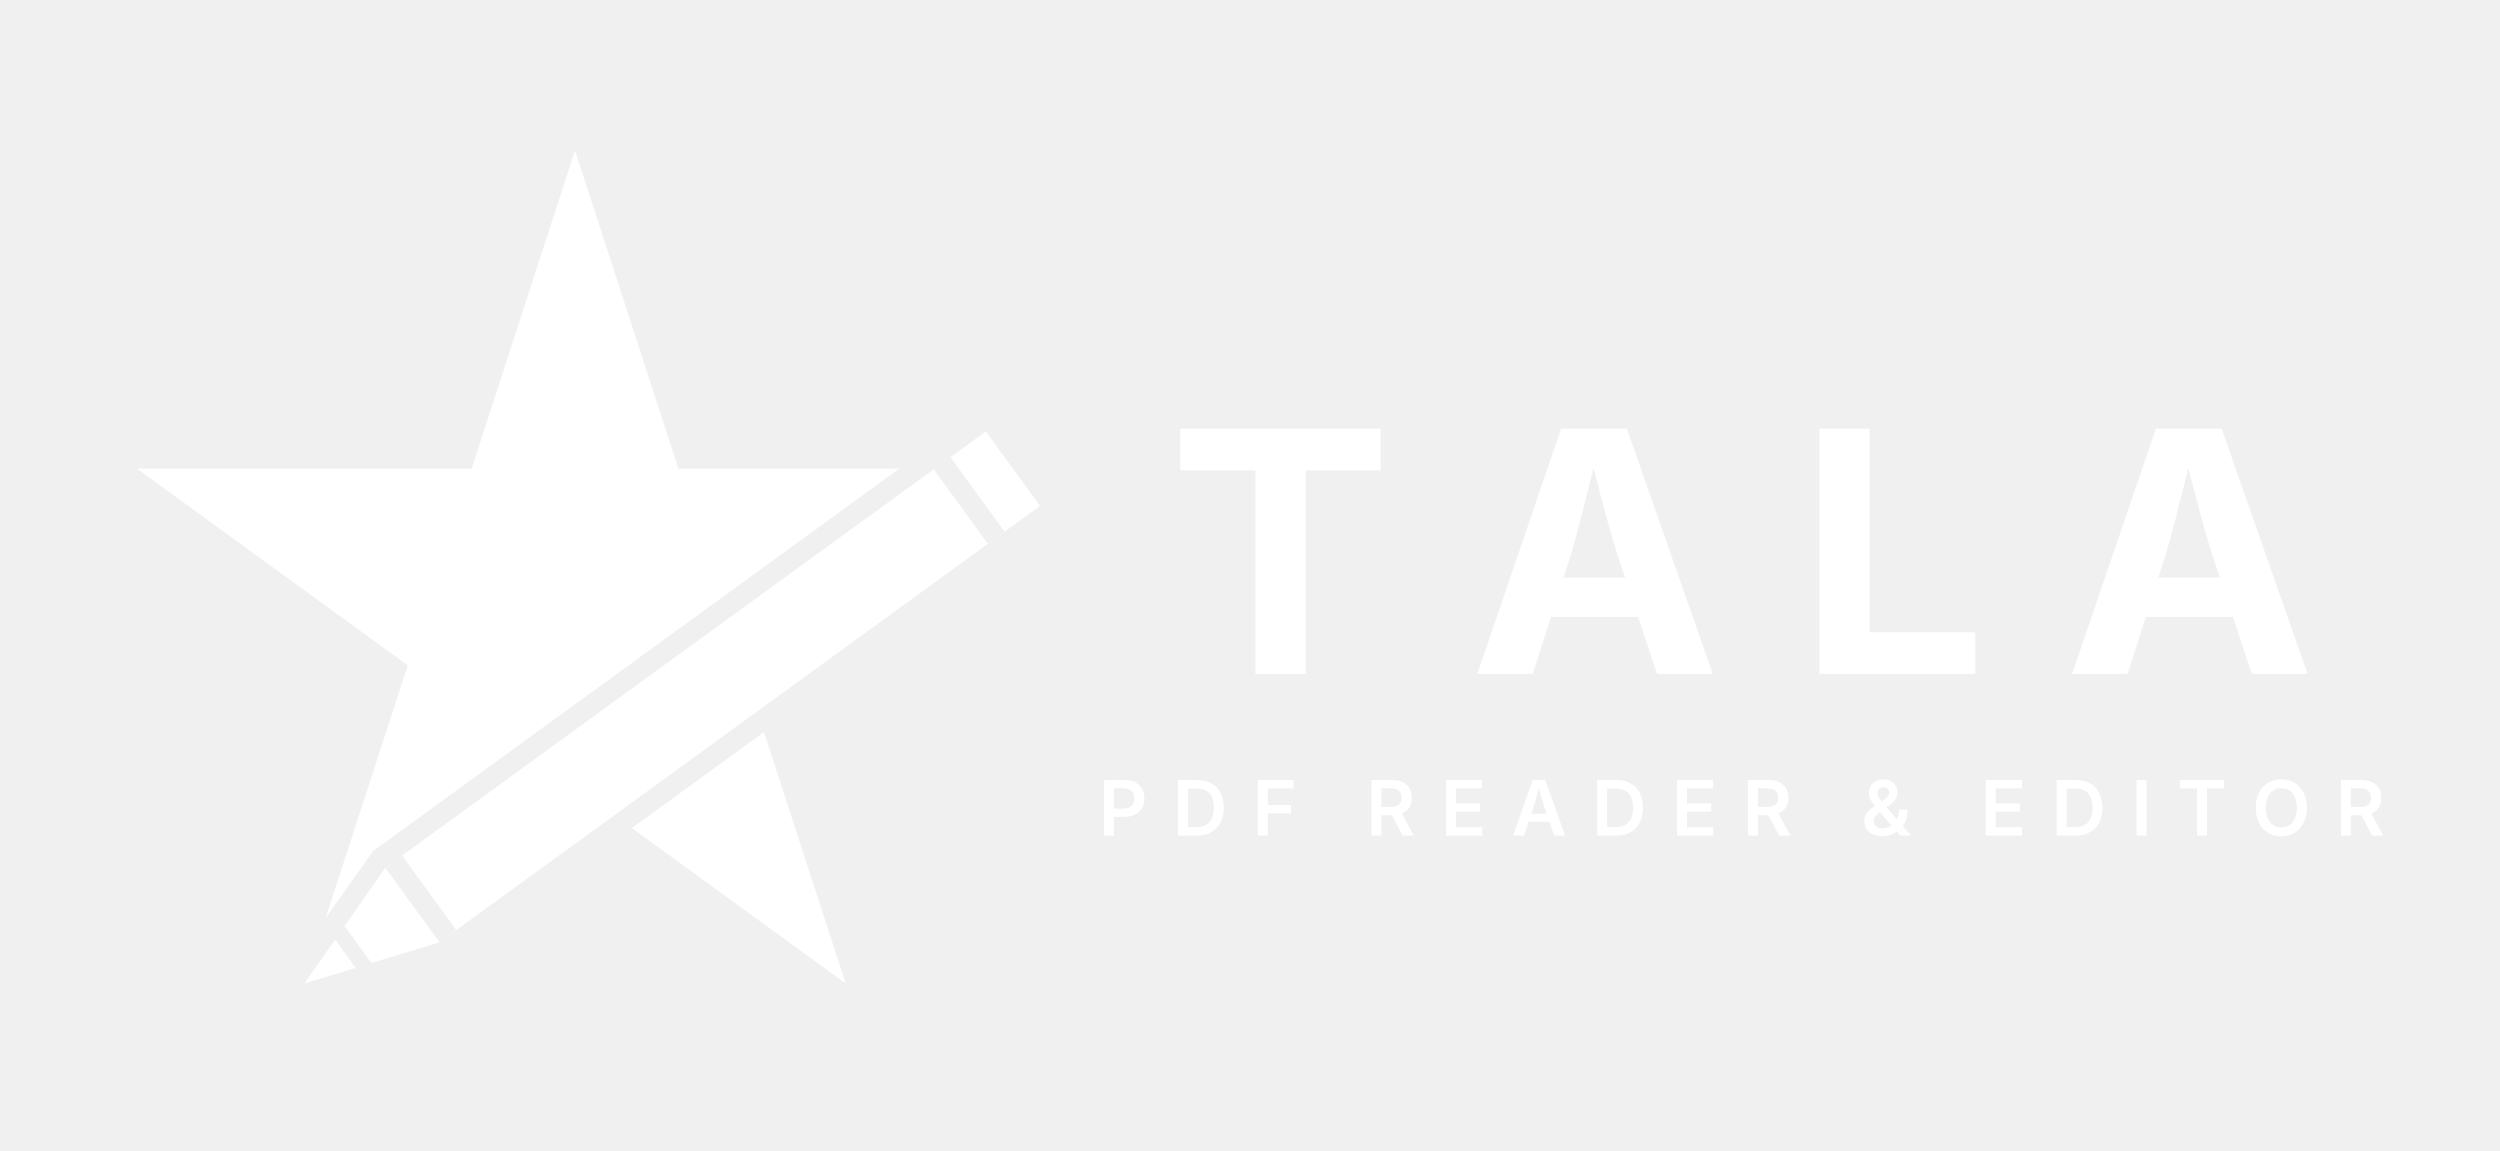
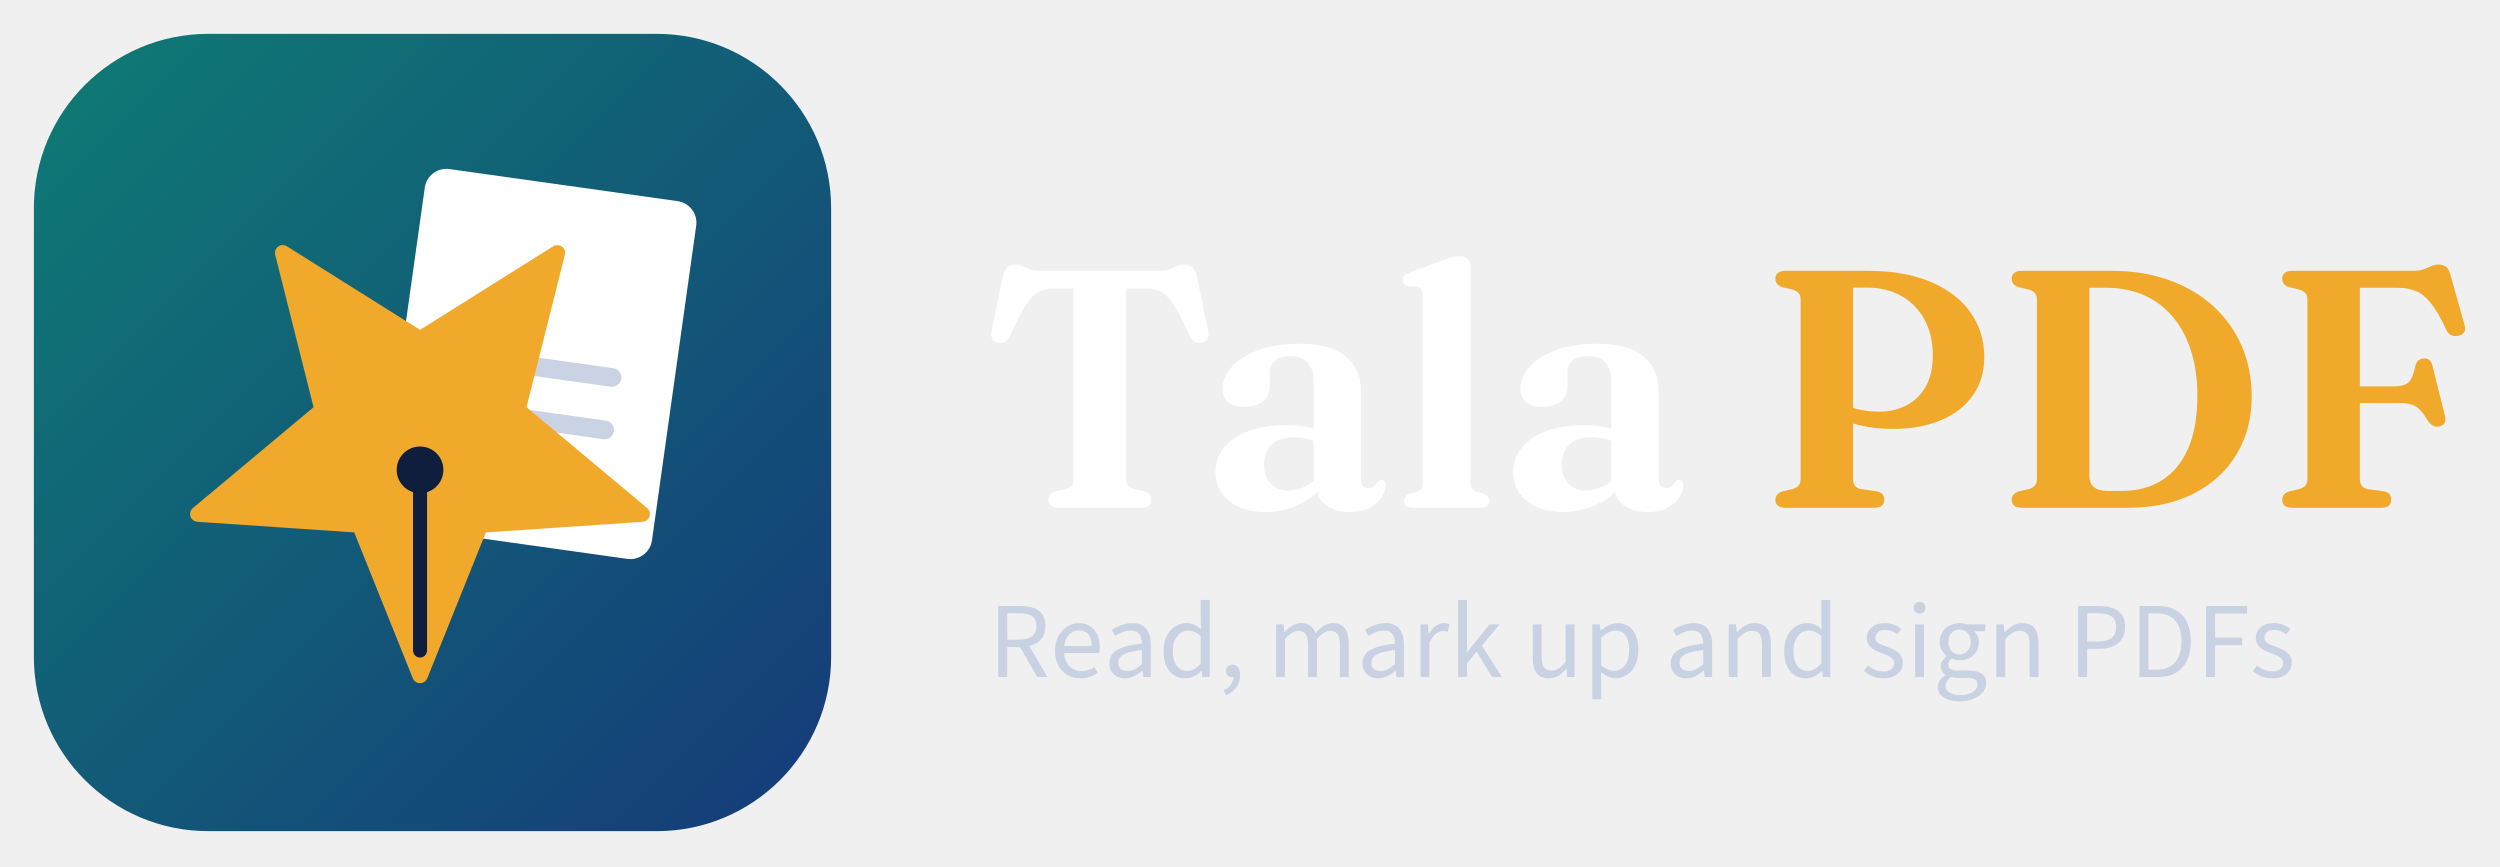
- <svg xmlns="http://www.w3.org/2000/svg" viewBox="0 0 1113 512">
-   <defs>
-     <mask id="h19-s" maskUnits="userSpaceOnUse" x="0" y="0" width="512" height="512">
-       <rect width="512" height="512" fill="#fff" />
-       <path transform="translate(135.5 437.85) rotate(-36)" d="M-28.3 0L59.45 -29.73H399.16V29.73H59.45Z" fill="#000" />
-     </mask>
-     <mask id="h19-p" maskUnits="userSpaceOnUse" x="-200" y="-200" width="789.93" height="400">
-       <rect x="-200" y="-200" width="789.93" height="400" fill="#fff" />
-       <path d="M22.59 -20.5h6.92v41h-6.92ZM59.45 -20.5h9.22v41h-9.22ZM361.23 -20.5h9.22v41h-9.22Z" fill="#000" />
-     </mask>
-   </defs>
-   <path d="M256 67L302.03 208.65L450.97 208.65L330.47 296.2L376.5 437.85L256 350.3L135.5 437.85L181.53 296.2L61.03 208.65L209.97 208.65Z" fill="#ffffff" mask="url(#h19-s)" />
-   <g transform="translate(135.5 437.85) rotate(-36)">
-     <path d="M0 0L59.45 -20.5H389.93V20.5H59.45Z" fill="#ffffff" mask="url(#h19-p)" />
+ <svg xmlns="http://www.w3.org/2000/svg" viewBox="0 0 1477 512">
+   <g transform="translate(20 20) scale(.92)">
+     <defs>
+       <linearGradient id="l16" x1="0" y1="0" x2="1" y2="1">
+         <stop offset="0" stop-color="#0e7c74" />
+         <stop offset="1" stop-color="#163a7a" />
+       </linearGradient>
+     </defs>
+     <rect width="512" height="512" rx="112" fill="url(#l16)" />
+     <rect x="236" y="96" width="176" height="232" rx="14" fill="#ffffff" transform="rotate(8 324 212)" />
+     <path d="M262 214H372M262 248H372M262 282H340" stroke="#c9d3e3" stroke-width="12" stroke-linecap="round" transform="rotate(8 324 212)" />
+     <path d="M390.66 308.35L286.79 315.4L248 412L209.21 315.4L105.34 308.35L185.23 241.6L159.83 140.65L248 196L336.17 140.65L310.77 241.6Z" fill="#f0a92b" stroke="#f0a92b" stroke-width="10" stroke-linejoin="round" />
+     <path d="M248 280L248 396" stroke="#0f1e3d" stroke-width="9" stroke-linecap="round" />
+     <circle cx="248" cy="280" r="15" fill="#0f1e3d" />
  </g>
-   <g fill="#ffffff">
-     <path transform="translate(520 300)" d="M5.49-90.60L38.89-90.60L38.89 0L61.30 0L61.30-90.60L94.63-90.60L94.63-109.13L5.49-109.13ZM137.71 0L162.39 0L170.52-25.34L209.27-25.34L217.69 0L242.52 0L204.29-109.13L174.99-109.13ZM176.09-42.85L179.24-52.66C182.54-63.65 185.76-76.61 189.42-91.63C193.23-76.76 196.67-63.87 200.19-52.66L203.48-42.85ZM290.00 0L359.43 0L359.43-18.53L312.34-18.53L312.34-109.13L290.00-109.13ZM402.51 0L427.20 0L435.33-25.34L474.07-25.34L482.49 0L507.32 0L469.09-109.13L439.79-109.13ZM440.89-42.85L444.04-52.66C447.34-63.65 450.56-76.61 454.22-91.63C458.03-76.76 461.47-63.87 464.99-52.66L468.28-42.85Z" />
-     <path transform="translate(489.0405 372)" d="M2.49 0L6.92 0L6.92-8.37L11.67-8.37C17.38-8.37 20.45-11.80 20.45-16.55C20.45-21.27 17.43-24.74 11.74-24.74L2.49-24.74ZM6.92-12.02L6.92-21.02L11.06-21.02C14.44-21.02 15.92-19.19 15.92-16.55C15.92-13.91 14.44-12.02 11.09-12.02ZM43.79 0C51.33 0 55.76-4.67 55.76-12.40C55.76-20.09 51.33-24.74 43.95-24.74L35.42-24.74L35.42 0ZM39.85-3.83L39.85-20.90L43.69-20.90C48.75-20.90 51.39-18.06 51.39-12.40C51.39-6.69 48.75-3.83 43.57-3.83ZM70.97 0L75.41 0L75.41-9.89L85.70-9.89L85.70-13.58L75.41-13.58L75.41-21.00L86.81-21.00L86.81-24.74L70.97-24.74ZM121.53 0L125.96 0L125.96-9.08L130.58-9.08L135.44 0L140.41 0L135.04-9.83C137.96-10.99 139.49-13.46 139.49-16.82C139.49-21.53 136.47-24.74 130.78-24.74L121.53-24.74ZM125.96-12.75L125.96-21.02L130.10-21.02C133.47-21.02 134.96-19.46 134.96-16.82C134.96-14.19 133.47-12.75 130.13-12.75ZM154.71 0L170.85 0L170.85-3.74L159.14-3.74L159.14-10.64L169.92-10.64L169.92-14.33L159.14-14.33L159.14-21.00L170.78-21.00L170.78-24.74L154.71-24.74ZM184.63 0L189.48 0L191.51-6.13L200.75-6.13L202.86 0L207.73 0L198.90-24.74L193.27-24.74ZM192.69-9.70L193.73-12.85C194.41-15.06 195.16-17.83 196.04-21.28C196.95-17.86 197.73-15.12 198.46-12.85L199.54-9.70ZM230.40 0C237.94 0 242.37-4.67 242.37-12.40C242.37-20.09 237.94-24.74 230.56-24.74L222.03-24.74L222.03 0ZM226.46-3.83L226.46-20.90L230.30-20.90C235.36-20.90 238.00-18.06 238.00-12.40C238.00-6.69 235.36-3.83 230.18-3.83ZM257.58 0L273.72 0L273.72-3.74L262.02-3.74L262.02-10.64L272.79-10.64L272.79-14.33L262.02-14.33L262.02-21.00L273.66-21.00L273.66-24.74L257.58-24.74ZM289.17 0L293.60 0L293.60-9.08L298.22-9.08L303.08 0L308.05 0L302.68-9.83C305.61-10.99 307.13-13.46 307.13-16.82C307.13-21.53 304.11-24.74 298.42-24.74L289.17-24.74ZM293.60-12.75L293.60-21.02L297.74-21.02C301.11-21.02 302.60-19.46 302.60-16.82C302.60-14.19 301.11-12.75 297.77-12.75ZM349.04 0.35C351.21 0.35 353.65-0.33 355.40-1.81L356.97 0L361.69 0L358.07-4.23C359.27-5.83 360.21-8.22 360.21-11.62L356.48-11.62C356.48-9.99 356.09-8.53 355.45-7.30L350.88-12.63L352.48-13.80C354.47-15.24 355.76-17.07 355.76-19.34C355.76-22.46 353.37-25.02 349.50-25.02C345.59-25.02 343.01-22.43 343.01-18.98C343.01-16.72 344.11-14.94 345.55-13.15C342.80-11.21 340.90-9.51 340.90-6.51C340.90-2.67 343.99 0.35 349.04 0.35ZM353.04-4.52C351.84-3.67 350.45-3.19 349.07-3.19C346.75-3.19 345.17-4.53 345.17-6.61C345.17-7.99 345.87-8.98 347.46-10.14L347.88-10.44ZM348.66-15.27C347.58-16.62 346.88-17.71 346.88-18.94C346.88-20.45 347.94-21.48 349.55-21.48C351.13-21.48 352.06-20.50 352.06-19.21C352.06-17.88 351.08-16.93 350.10-16.25ZM395.01 0L411.15 0L411.15-3.74L399.44-3.74L399.44-10.64L410.22-10.64L410.22-14.33L399.44-14.33L399.44-21.00L411.08-21.00L411.08-24.74L395.01-24.74ZM434.96 0C442.50 0 446.93-4.67 446.93-12.40C446.93-20.09 442.50-24.74 435.13-24.74L426.60-24.74L426.60 0ZM431.03-3.83L431.03-20.90L434.87-20.90C439.93-20.90 442.57-18.06 442.57-12.40C442.57-6.69 439.93-3.83 434.75-3.83ZM466.58-24.74L462.15-24.74L462.15 0L466.58 0ZM481.45-21.00L489.09-21.00L489.09 0L493.52 0L493.52-21.00L501.14-21.00L501.14-24.74L481.45-24.74ZM526.60 0.33C533.08 0.33 537.94-4.37 537.94-12.35C537.94-20.35 533.08-25.07 526.60-25.07C520.11-25.07 515.23-20.35 515.23-12.35C515.23-4.38 520.11 0.33 526.60 0.33ZM526.60-3.64C522.55-3.64 519.68-6.72 519.68-12.35C519.68-18.01 522.55-21.10 526.60-21.10C530.62-21.10 533.47-18.03 533.47-12.35C533.47-6.71 530.62-3.64 526.60-3.64ZM553.14 0L557.57 0L557.57-9.08L562.19-9.08L567.05 0L572.02 0L566.65-9.83C569.58-10.99 571.10-13.46 571.10-16.82C571.10-21.53 568.08-24.74 562.39-24.74L553.14-24.74ZM557.57-12.75L557.57-21.02L561.71-21.02C565.08-21.02 566.57-19.46 566.57-16.82C566.57-14.19 565.08-12.75 561.74-12.75Z" />
+   <g transform="translate(580 300)">
+     <path d="M34.60-140L34.60-140L105-140Q108.70-140 111.10-140.95Q113.50-141.90 115.35-142.80Q117.20-143.70 119.40-143.70L119.40-143.70Q122.70-143.70 124.40-142.10Q126.10-140.50 127.10-136.70L127.10-136.70L133.80-104.40Q134.40-101.60 133.40-99.80Q132.40-98 130-97.50L130-97.50Q127.70-97.10 125.95-97.95Q124.20-98.80 123-101.30L123-101.30Q117.80-113 114.05-119.05Q110.30-125.10 106.55-127.30Q102.80-129.50 97.50-129.50L97.50-129.50L85.30-129.50L85.30-16.70Q85.30-14.50 86.60-13.10Q87.90-11.70 90.30-11L90.30-11L96-9.70Q100.20-8.40 100.20-4.60L100.20-4.60Q100.20 0 94.10 0L94.10 0L45.40 0Q42.40 0 40.90-1.25Q39.40-2.50 39.40-4.60L39.40-4.60Q39.40-8.40 43.60-9.70L43.60-9.70L49.30-11Q51.80-11.70 53.05-13.10Q54.30-14.50 54.30-16.70L54.30-16.70L54.30-129.50L42.10-129.50Q36.90-129.50 33.10-127.30Q29.30-125.10 25.55-119.05Q21.80-113 16.60-101.30L16.60-101.30Q15.40-98.80 13.65-97.95Q11.90-97.10 9.60-97.50L9.60-97.50Q7.20-98 6.25-99.80Q5.30-101.60 5.80-104.40L5.80-104.40L12.50-136.70Q13.50-140.50 15.20-142.10Q16.90-143.70 20.20-143.70L20.20-143.70Q22.40-143.70 24.25-142.80Q26.10-141.90 28.50-140.95Q30.90-140 34.60-140ZM138.10-20.90L138.10-20.90Q138.10-33.40 149.25-41.10Q160.40-48.80 180.40-48.80L180.40-48.80Q186.90-48.80 192.20-47.70L192.20-47.70Q194.20-47.30 196.10-46.70L196.10-46.70L196.10-74.90Q196.10-81.90 192.55-85.75Q189-89.60 182.50-89.60L182.50-89.60Q176.60-89.60 173.40-87.10Q170.20-84.60 170.20-80.90L170.20-80.90L170.20-72.10Q170.20-66.10 166.20-62.85Q162.20-59.60 154.90-59.60L154.90-59.60Q148.70-59.60 145.50-62.55Q142.30-65.50 142.30-70.60L142.30-70.60Q142.30-76.90 147.50-82.95Q152.70-89 162.80-92.95Q172.90-96.90 187.70-96.90L187.70-96.90Q206.10-96.90 215.05-89.45Q224-82 224-69.30L224-69.30L224-17.30Q224-14.50 225.15-13.10Q226.30-11.70 228.40-11.70L228.40-11.70Q230.60-11.70 231.70-12.75Q232.80-13.80 233.60-14.90L233.60-14.90Q234.10-15.60 234.70-16.05Q235.30-16.50 236.20-16.50L236.20-16.50Q237.40-16.50 238-15.60Q238.60-14.70 238.60-13.20L238.60-13.20Q238.60-9.80 236.25-6.20Q233.90-2.60 229.25-0.05Q224.60 2.50 217.60 2.50L217.60 2.50Q208.70 2.50 203.40-1.60L203.40-1.60Q199.30-4.60 198.30-9.50L198.30-9.50Q193.70-4.70 187.20-1.80L187.20-1.80Q177.90 2.50 167.50 2.50L167.50 2.50Q154.40 2.50 146.25-4Q138.10-10.50 138.10-20.90ZM196.10-15.70L196.10-39.50Q194.10-40.30 192.10-40.80L192.10-40.80Q188.50-41.70 184.40-41.70L184.40-41.70Q176.10-41.70 171.45-37.45Q166.80-33.20 166.80-25.70Q166.80-18.20 170.75-14.20Q174.70-10.20 181-10.20L181-10.20Q186.40-10.20 191.40-12.70L191.40-12.70Q193.90-13.90 196.10-15.70L196.10-15.70ZM288.80-142.30L288.80-142.30L288.80-16Q288.80-12.90 289.65-11.45Q290.50-10 292.30-9.40L292.30-9.40L296.10-8.40Q298-7.80 298.90-6.75Q299.80-5.70 299.80-4.10L299.80-4.10Q299.80-2.20 298.50-1.10Q297.20 0 294.30 0L294.30 0L254.90 0Q252.10 0 250.80-1.10Q249.50-2.20 249.50-4.10L249.50-4.10Q249.50-5.60 250.40-6.65Q251.30-7.70 253.20-8.40L253.20-8.40L257.10-9.40Q258.90-10.10 259.75-11.50Q260.60-12.90 260.60-16L260.60-16L260.60-125.50Q260.60-128 259.85-129.10Q259.10-130.20 257.40-130.50L257.40-130.50L252.10-130.90Q250.30-131.40 249.50-132.30Q248.70-133.20 248.70-134.60L248.70-134.60Q248.70-136.20 249.70-137.20Q250.70-138.20 253.30-139.20L253.30-139.20L271.90-146Q275.90-147.50 278.20-148.10Q280.50-148.70 282.20-148.70L282.20-148.70Q285.50-148.70 287.15-146.95Q288.80-145.20 288.80-142.30ZM314.00-20.90L314.00-20.90Q314.00-33.40 325.15-41.10Q336.30-48.80 356.30-48.80L356.30-48.80Q362.80-48.80 368.10-47.70L368.10-47.70Q370.10-47.30 372.00-46.70L372.00-46.70L372.00-74.90Q372.00-81.90 368.45-85.75Q364.90-89.60 358.40-89.60L358.40-89.60Q352.50-89.60 349.30-87.10Q346.10-84.60 346.10-80.90L346.10-80.90L346.10-72.10Q346.10-66.10 342.10-62.85Q338.10-59.60 330.80-59.60L330.80-59.60Q324.60-59.60 321.40-62.55Q318.20-65.50 318.20-70.60L318.20-70.60Q318.20-76.90 323.40-82.95Q328.60-89 338.70-92.95Q348.80-96.90 363.60-96.90L363.60-96.90Q382.00-96.90 390.95-89.45Q399.90-82 399.90-69.30L399.90-69.30L399.90-17.30Q399.90-14.50 401.05-13.10Q402.20-11.70 404.30-11.70L404.30-11.70Q406.50-11.70 407.60-12.75Q408.70-13.80 409.50-14.90L409.50-14.90Q410.00-15.60 410.60-16.05Q411.20-16.50 412.10-16.50L412.10-16.50Q413.30-16.50 413.90-15.60Q414.50-14.70 414.50-13.20L414.50-13.20Q414.50-9.80 412.15-6.20Q409.80-2.60 405.15-0.05Q400.50 2.50 393.50 2.50L393.50 2.50Q384.60 2.50 379.30-1.60L379.30-1.60Q375.20-4.60 374.20-9.50L374.20-9.50Q369.60-4.70 363.10-1.80L363.10-1.80Q353.80 2.50 343.40 2.50L343.40 2.50Q330.30 2.50 322.15-4Q314.00-10.50 314.00-20.90ZM372.00-15.70L372.00-39.50Q370.00-40.30 368.00-40.80L368.00-40.80Q364.40-41.70 360.30-41.70L360.30-41.70Q352.00-41.70 347.35-37.45Q342.70-33.20 342.70-25.70Q342.70-18.20 346.65-14.20Q350.60-10.20 356.90-10.20L356.90-10.20Q362.30-10.20 367.30-12.70L367.30-12.70Q369.80-13.90 372.00-15.70L372.00-15.70Z" fill="#ffffff" />
+     <path d="M592.30-89L592.30-89Q592.30-76 585.65-66.50Q579-57 566.85-51.80Q554.70-46.60 538.20-46.60L538.20-46.60Q527.20-46.60 518.10-48.90L518.10-48.90Q516.40-49.30 514.80-49.80L514.80-49.80L514.80-16.70Q514.80-14.50 516-12.95Q517.20-11.40 519.80-11L519.80-11L528.50-9.80Q531-9.30 532.10-8.10Q533.20-6.90 533.20-4.60L533.20-4.60Q533.20-2.50 531.75-1.25Q530.30 0 527.20 0L527.20 0L475.00 0Q471.90 0 470.40-1.25Q468.90-2.50 468.90-4.60L468.90-4.60Q468.90-8.40 473.10-9.70L473.10-9.70L478.90-11Q481.30-11.70 482.55-13.10Q483.80-14.50 483.80-16.70L483.80-16.70L483.80-123.30Q483.80-125.50 482.55-126.90Q481.30-128.30 478.90-129L478.90-129L473.10-130.30Q468.90-131.60 468.90-135.40L468.90-135.40Q468.90-137.60 470.40-138.80Q471.90-140 475.00-140L475.00-140L523.50-140Q545.30-140 560.70-133.45Q576.10-126.90 584.20-115.35Q592.30-103.80 592.30-89ZM514.80-130.10L514.80-59Q517.50-58.20 520.30-57.70L520.30-57.70Q525-56.80 530.10-56.80L530.10-56.80Q539.30-56.80 546.50-60.60Q553.70-64.40 557.80-71.80Q561.90-79.20 561.90-89.80L561.90-89.80Q561.90-102.10 557.05-111.10Q552.20-120.10 543.40-125.10Q534.60-130.10 522.70-130.10L522.70-130.10L514.80-130.10ZM608.50-4.60L608.50-4.60Q608.50-8.40 612.70-9.70L612.70-9.70L618.50-11Q620.90-11.70 622.15-13.10Q623.40-14.50 623.40-16.70L623.40-16.70L623.40-123.30Q623.40-125.50 622.15-126.90Q620.90-128.30 618.50-129L618.50-129L612.70-130.30Q608.50-131.60 608.50-135.40L608.50-135.40Q608.50-137.60 610-138.80Q611.50-140 614.60-140L614.60-140L667.70-140Q686.20-140 701.40-134.55Q716.60-129.10 727.55-119.15Q738.50-109.20 744.40-95.60Q750.30-82 750.30-65.60L750.30-65.60Q750.30-46.70 741.50-31.85Q732.70-17 716.25-8.50Q699.80 0 676.80 0L676.80 0L614.60 0Q611.50 0 610-1.25Q608.50-2.50 608.50-4.60ZM665.20-10L673.90-10Q687.30-10 697.25-16.25Q707.20-22.50 712.70-34.95Q718.20-47.40 718.20-66.20L718.20-66.20Q718.20-81 714.45-92.75Q710.70-104.50 703.65-112.85Q696.60-121.20 686.65-125.60Q676.70-130 664.20-130L664.20-130L654.40-130L654.40-19.20Q654.40-14.40 657.10-12.20Q659.80-10 665.20-10L665.20-10ZM774.40-140L845.70-140Q849.60-140 852.05-140.95Q854.50-141.90 856.50-142.80Q858.50-143.70 860.60-143.70L860.60-143.70Q863.70-143.70 865.35-142.15Q867.00-140.60 868.00-136.70L868.00-136.70L876.20-107.40Q876.90-105.10 875.65-103.50Q874.40-101.90 872.10-101.60L872.10-101.60Q870.10-101.20 868.25-101.95Q866.40-102.70 865.20-105.30L865.20-105.30Q860.40-115.60 856.15-120.90Q851.90-126.20 847.20-128.10Q842.50-130 836.20-130L836.20-130L814.20-130L814.20-71.70L834.10-71.70Q840.40-71.70 842.95-74.15Q845.50-76.60 847.00-83.90L847.00-83.90Q847.60-86.10 848.80-87.10Q850.00-88.10 851.80-88.20L851.80-88.20Q856.00-88.50 857.00-84.20L857.00-84.20L864.50-54.30Q865.10-51.70 864.35-50.25Q863.60-48.80 861.70-48.20L861.70-48.20Q859.70-47.60 857.95-48.25Q856.20-48.90 854.70-51L854.70-51Q852.10-55.30 849.85-57.70Q847.60-60.10 844.75-61Q841.90-61.90 837.40-61.90L837.40-61.90L814.20-61.90L814.20-16.70Q814.20-14.50 815.40-12.95Q816.60-11.40 819.20-11L819.20-11L828.00-9.80Q830.60-9.30 831.65-8.10Q832.70-6.90 832.70-4.60L832.70-4.60Q832.70-2.50 831.25-1.25Q829.80 0 826.70 0L826.70 0L774.40 0Q771.30 0 769.80-1.25Q768.30-2.50 768.30-4.60L768.30-4.60Q768.30-8.40 772.50-9.70L772.50-9.70L778.20-11Q780.70-11.70 781.95-13.10Q783.20-14.50 783.20-16.70L783.20-16.70L783.20-123.30Q783.20-125.50 781.95-126.90Q780.70-128.30 778.20-129L778.20-129L772.50-130.30Q768.30-131.60 768.30-135.40L768.30-135.40Q768.30-137.60 769.80-138.80Q771.30-140 774.40-140L774.40-140Z" fill="#f0a92b" />
  </g>
+   <path transform="translate(584 400)" d="M11.07 0L5.76 0L5.76-41.98L18.88-41.98Q23.17-41.98 26.50-40.86Q29.82-39.74 31.71-37.15Q33.60-34.56 33.60-30.21L33.60-30.21Q33.60-25.98 31.71-23.23Q29.82-20.48 26.50-19.14L26.50-19.14Q25.41-18.62 24.13-18.30L24.13-18.30L34.82 0L28.80 0L18.69-17.73L11.07-17.73L11.07 0ZM11.07-37.70L11.07-22.08L18.11-22.08Q23.04-22.08 25.66-24.10Q28.29-26.11 28.29-30.21Q28.29-34.30 25.66-36Q23.04-37.70 18.11-37.70L18.11-37.70L11.07-37.70ZM54.27 0.77L54.27 0.77Q50.11 0.77 46.69-1.18Q43.26-3.14 41.28-6.75Q39.30-10.37 39.30-15.55L39.30-15.55Q39.30-20.61 41.34-24.26Q43.39-27.90 46.59-29.89Q49.79-31.87 53.38-31.87L53.38-31.87Q57.34-31.87 60.13-30.05Q62.91-28.22 64.32-24.96Q65.73-21.70 65.73-17.28L65.73-17.28Q65.73-16.45 65.70-15.68Q65.66-14.91 65.47-14.14L65.47-14.14L44.67-14.14Q44.86-11.14 46.02-8.96L46.02-8.96Q47.36-6.27 49.73-4.90Q52.10-3.52 54.91-3.52L54.91-3.52Q57.15-3.52 59.10-4.16Q61.06-4.80 62.66-5.89L62.66-5.89L64.58-2.43Q62.53-1.02 60-0.13Q57.47 0.77 54.27 0.77ZM44.74-18.30L44.74-18.30L60.99-18.30Q60.99-22.78 59.04-25.18Q57.09-27.58 53.44-27.58L53.44-27.58Q51.33-27.58 49.28-26.40Q47.23-25.22 45.95-22.59L45.95-22.59Q45.06-20.86 44.74-18.30ZM80.58 0.77L80.58 0.77Q78.02 0.77 75.94-0.29Q73.86-1.34 72.64-3.30Q71.42-5.25 71.42-8.06L71.42-8.06Q71.42-13.31 76.03-16Q80.64-18.69 90.62-19.78L90.62-19.78Q90.56-21.70 90.02-23.49Q89.47-25.28 88.06-26.37Q86.66-27.46 84.16-27.46L84.16-27.46Q81.47-27.46 79.10-26.46Q76.74-25.47 74.88-24.26L74.88-24.26L72.83-27.84Q74.24-28.80 76.16-29.73Q78.08-30.66 80.32-31.26Q82.56-31.87 85.06-31.87L85.06-31.87Q88.83-31.87 91.23-30.30Q93.63-28.74 94.75-25.86Q95.87-22.98 95.87-19.07L95.87-19.07L95.87 0L91.52 0L91.07-3.71L90.88-3.71Q88.64-1.86 86.08-0.54Q83.52 0.77 80.58 0.77ZM82.05-3.58L82.05-3.58Q84.35-3.58 86.37-4.61Q88.38-5.63 90.62-7.62L90.62-7.62L90.62-16Q85.38-15.36 82.34-14.37Q79.30-13.38 77.95-11.90Q76.61-10.43 76.61-8.38L76.61-8.38Q76.61-5.82 78.21-4.70Q79.81-3.58 82.05-3.58ZM116.29 0.77L116.29 0.77Q110.40 0.77 106.91-3.49Q103.42-7.74 103.42-15.49L103.42-15.49Q103.42-20.54 105.31-24.22Q107.20-27.90 110.27-29.89Q113.34-31.87 116.93-31.87L116.93-31.87Q119.68-31.87 121.63-30.94Q123.58-30.02 125.63-28.29L125.63-28.29L125.38-33.60L125.38-45.57L130.69-45.57L130.69 0L126.34 0L125.89-3.65L125.70-3.65Q123.90-1.86 121.47-0.54Q119.04 0.77 116.29 0.77ZM117.44-3.65L117.44-3.65Q119.62-3.65 121.54-4.74Q123.46-5.82 125.38-7.94L125.38-7.94L125.38-24.19Q123.46-25.98 121.60-26.72Q119.74-27.46 117.82-27.46L117.82-27.46Q115.33-27.46 113.31-25.95Q111.30-24.45 110.08-21.79Q108.86-19.14 108.86-15.55L108.86-15.55Q108.86-9.98 111.10-6.82Q113.34-3.65 117.44-3.65ZM140.22 10.88L140.22 10.88L138.94 7.81Q141.70 6.59 143.23 4.48L143.23 4.48Q144.70 2.50 144.70 0L144.70 0Q144.38 0.06 144.06 0.06L144.06 0.06Q142.53 0.06 141.41-0.90Q140.29-1.86 140.29-3.58Q140.29-5.31 141.47-6.30Q142.66-7.30 144.19-7.30L144.19-7.30Q146.30-7.30 147.46-5.66Q148.61-4.03 148.61-1.09L148.61-1.09Q148.61 3.01 146.37 6.14Q144.13 9.28 140.22 10.88ZM175.17 0L169.92 0L169.92-31.10L174.27-31.10L174.72-26.62L174.91-26.62Q176.96-28.80 179.36-30.34Q181.76-31.87 184.58-31.87L184.58-31.87Q188.16-31.87 190.18-30.27Q192.19-28.67 193.15-25.92L193.15-25.92Q195.58-28.61 198.08-30.24Q200.58-31.87 203.39-31.87L203.39-31.87Q208.26-31.87 210.56-28.77Q212.86-25.66 212.86-19.71L212.86-19.71L212.86 0L207.62 0L207.62-19.01Q207.62-23.42 206.21-25.38Q204.80-27.33 201.86-27.33L201.86-27.33Q200.00-27.33 198.11-26.14Q196.22-24.96 194.05-22.53L194.05-22.53L194.05 0L188.80 0L188.80-19.01Q188.80-23.42 187.39-25.38Q185.98-27.33 182.98-27.33L182.98-27.33Q179.46-27.33 175.17-22.53L175.17-22.53L175.17 0ZM230.14 0.77L230.14 0.77Q227.58 0.77 225.50-0.29Q223.42-1.34 222.21-3.30Q220.99-5.25 220.99-8.06L220.99-8.06Q220.99-13.31 225.60-16Q230.21-18.69 240.19-19.78L240.19-19.78Q240.13-21.70 239.58-23.49Q239.04-25.28 237.63-26.37Q236.22-27.46 233.73-27.46L233.73-27.46Q231.04-27.46 228.67-26.46Q226.30-25.47 224.45-24.26L224.45-24.26L222.40-27.84Q223.81-28.80 225.73-29.73Q227.65-30.66 229.89-31.26Q232.13-31.87 234.62-31.87L234.62-31.87Q238.40-31.87 240.80-30.30Q243.20-28.74 244.32-25.86Q245.44-22.98 245.44-19.07L245.44-19.07L245.44 0L241.09 0L240.64-3.71L240.45-3.71Q238.21-1.86 235.65-0.54Q233.09 0.77 230.14 0.77ZM231.62-3.58L231.62-3.58Q233.92-3.58 235.94-4.61Q237.95-5.63 240.19-7.62L240.19-7.62L240.19-16Q234.94-15.36 231.90-14.37Q228.86-13.38 227.52-11.90Q226.18-10.43 226.18-8.38L226.18-8.38Q226.18-5.82 227.78-4.70Q229.38-3.58 231.62-3.58ZM260.48 0L255.23 0L255.23-31.10L259.58-31.10L260.03-25.47L260.22-25.47Q261.76-28.42 264.06-30.14Q266.37-31.87 269.06-31.87L269.06-31.87Q270.08-31.87 270.85-31.74Q271.62-31.62 272.38-31.23L272.38-31.23L271.23-26.75Q270.53-26.94 269.92-27.04Q269.31-27.14 268.35-27.14L268.35-27.14Q266.37-27.14 264.22-25.54Q262.08-23.94 260.48-19.97L260.48-19.97L260.48 0ZM282.69 0L277.44 0L277.44-45.57L282.69-45.57L282.69-14.78L282.82-14.78L296.00-31.10L301.89-31.10L291.52-18.56L303.30 0L297.54 0L288.45-14.98L282.69-8.19L282.69 0ZM331.01 0.77L331.01 0.77Q326.08 0.77 323.81-2.34Q321.54-5.44 321.54-11.39L321.54-11.39L321.54-31.10L326.78-31.10L326.78-12.10Q326.78-7.74 328.16-5.79Q329.54-3.84 332.61-3.84L332.61-3.84Q334.98-3.84 336.86-5.09Q338.75-6.34 340.99-9.02L340.99-9.02L340.99-31.10L346.24-31.10L346.24 0L341.89 0L341.44-4.86L341.25-4.86Q339.14-2.30 336.67-0.77Q334.21 0.77 331.01 0.77ZM361.98 13.12L356.74 13.12L356.74-31.10L361.09-31.10L361.54-27.52L361.73-27.52Q363.84-29.31 366.40-30.59Q368.96-31.87 371.65-31.87L371.65-31.87Q375.62-31.87 378.37-29.92Q381.12-27.97 382.53-24.42Q383.94-20.86 383.94-16L383.94-16Q383.94-10.75 382.05-6.98Q380.16-3.20 377.09-1.22Q374.02 0.77 370.50 0.77L370.50 0.77Q368.38 0.77 366.21-0.19Q364.03-1.15 361.86-2.82L361.86-2.82L361.98 2.62L361.98 13.12ZM369.60-3.65L369.60-3.65Q372.16-3.65 374.18-5.12Q376.19-6.59 377.34-9.38Q378.50-12.16 378.50-16L378.50-16Q378.50-19.39 377.66-21.98Q376.83-24.58 375.04-26.02Q373.25-27.46 370.30-27.46L370.30-27.46Q368.38-27.46 366.34-26.40Q364.29-25.34 361.98-23.23L361.98-23.23L361.98-6.91Q364.16-5.12 366.11-4.38Q368.06-3.65 369.60-3.65ZM412.22 0.77L412.22 0.77Q409.66 0.77 407.58-0.29Q405.50-1.34 404.29-3.30Q403.07-5.25 403.07-8.06L403.07-8.06Q403.07-13.31 407.68-16Q412.29-18.69 422.27-19.78L422.27-19.78Q422.21-21.70 421.66-23.49Q421.12-25.28 419.71-26.37Q418.30-27.46 415.81-27.46L415.81-27.46Q413.12-27.46 410.75-26.46Q408.38-25.47 406.53-24.26L406.53-24.26L404.48-27.84Q405.89-28.80 407.81-29.73Q409.73-30.66 411.97-31.26Q414.21-31.87 416.70-31.87L416.70-31.87Q420.48-31.87 422.88-30.30Q425.28-28.74 426.40-25.86Q427.52-22.98 427.52-19.07L427.52-19.07L427.52 0L423.17 0L422.72-3.71L422.53-3.71Q420.29-1.86 417.73-0.54Q415.17 0.77 412.22 0.77ZM413.70-3.58L413.70-3.58Q416.00-3.58 418.02-4.61Q420.03-5.63 422.27-7.62L422.27-7.62L422.27-16Q417.02-15.36 413.98-14.37Q410.94-13.38 409.60-11.90Q408.26-10.43 408.26-8.38L408.26-8.38Q408.26-5.82 409.86-4.70Q411.46-3.58 413.70-3.58ZM442.56 0L437.31 0L437.31-31.10L441.66-31.10L442.11-26.62L442.30-26.62Q444.54-28.86 447.04-30.37Q449.54-31.87 452.74-31.87L452.74-31.87Q457.66-31.87 459.94-28.77Q462.21-25.66 462.21-19.71L462.21-19.71L462.21 0L456.96 0L456.96-19.01Q456.96-23.42 455.58-25.38Q454.21-27.33 451.07-27.33L451.07-27.33Q448.70-27.33 446.82-26.11Q444.93-24.90 442.56-22.53L442.56-22.53L442.56 0ZM482.94 0.77L482.94 0.77Q477.06 0.77 473.57-3.49Q470.08-7.74 470.08-15.49L470.08-15.49Q470.08-20.54 471.97-24.22Q473.86-27.90 476.93-29.89Q480.00-31.87 483.58-31.87L483.58-31.87Q486.34-31.87 488.29-30.94Q490.24-30.02 492.29-28.29L492.29-28.29L492.03-33.60L492.03-45.57L497.34-45.57L497.34 0L492.99 0L492.54-3.65L492.35-3.65Q490.56-1.86 488.13-0.54Q485.70 0.77 482.94 0.77ZM484.10-3.65L484.10-3.65Q486.27-3.65 488.19-4.74Q490.11-5.82 492.03-7.94L492.03-7.94L492.03-24.19Q490.11-25.98 488.26-26.72Q486.40-27.46 484.48-27.46L484.48-27.46Q481.98-27.46 479.97-25.95Q477.95-24.45 476.74-21.79Q475.52-19.14 475.52-15.55L475.52-15.55Q475.52-9.98 477.76-6.82Q480.00-3.65 484.10-3.65ZM528.77 0.77L528.77 0.77Q525.38 0.77 522.34-0.42Q519.30-1.60 517.18-3.71L517.18-3.71L519.62-6.78Q521.66-5.12 523.87-4.22Q526.08-3.33 528.96-3.33L528.96-3.33Q532.03-3.33 533.57-4.77Q535.10-6.21 535.10-8.19L535.10-8.19Q535.10-9.79 534.05-10.85Q532.99-11.90 531.42-12.64Q529.86-13.38 528.06-14.02L528.06-14.02Q525.76-14.85 523.65-15.97Q521.54-17.09 520.22-18.78Q518.91-20.48 518.91-23.04L518.91-23.04Q518.91-26.82 521.76-29.34Q524.61-31.87 529.66-31.87L529.66-31.87Q532.54-31.87 535.04-30.88Q537.54-29.89 539.33-28.35L539.33-28.35L536.90-25.34Q535.23-26.50 533.50-27.14Q531.78-27.78 529.66-27.78L529.66-27.78Q526.72-27.78 525.34-26.43Q523.97-25.09 523.97-23.30L523.97-23.30Q523.97-21.89 524.80-20.96Q525.63-20.03 527.14-19.33Q528.64-18.62 530.56-17.98L530.56-17.98Q532.99-17.09 535.20-15.97Q537.41-14.85 538.78-13.09Q540.16-11.33 540.16-8.51L540.16-8.51Q540.16-5.95 538.85-3.87Q537.54-1.79 535.01-0.51Q532.48 0.77 528.77 0.77ZM552.70 0L547.46 0L547.46-31.10L552.70-31.10L552.70 0ZM550.08-37.50L550.08-37.50Q548.54-37.50 547.55-38.46Q546.56-39.42 546.56-40.96L546.56-40.96Q546.56-42.50 547.55-43.46Q548.54-44.42 550.08-44.42L550.08-44.42Q551.62-44.42 552.61-43.46Q553.60-42.50 553.60-40.96L553.60-40.96Q553.60-39.42 552.61-38.46Q551.62-37.50 550.08-37.50ZM573.70 14.34L573.70 14.34Q569.92 14.34 567.01 13.34Q564.10 12.35 562.46 10.50Q560.83 8.64 560.83 5.95L560.83 5.95Q560.83 3.97 562.05 2.14Q563.26 0.32 565.38-1.09L565.38-1.09L565.38-1.34Q564.22-2.11 563.42-3.36Q562.62-4.61 562.62-6.40L562.62-6.40Q562.62-8.38 563.74-9.86Q564.86-11.33 566.02-12.16L566.02-12.16L566.02-12.42Q564.54-13.70 563.26-15.87Q561.98-18.05 561.98-20.80L561.98-20.80Q561.98-24.19 563.62-26.69Q565.25-29.18 567.90-30.53Q570.56-31.87 573.70-31.87L573.70-31.87Q574.98-31.87 576.13-31.65Q577.28-31.42 578.11-31.10L578.11-31.10L588.93-31.10L588.93-27.07L582.46-27.07L582.46-26.82Q583.62-25.79 584.35-24.26Q585.09-22.72 585.09-20.61L585.09-20.61Q585.09-17.28 583.55-14.88Q582.02-12.48 579.46-11.17Q576.90-9.86 573.70-9.86L573.70-9.86Q572.54-9.86 571.33-10.14Q570.11-10.43 569.02-10.94L569.02-10.94Q568.26-10.24 567.65-9.41Q567.04-8.58 567.04-7.23L567.04-7.23Q567.04-5.76 568.22-4.80Q569.41-3.84 572.54-3.84L572.54-3.84L578.56-3.84Q584.00-3.84 586.72-2.08Q589.44-0.32 589.44 3.58L589.44 3.58Q589.44 6.46 587.52 8.90Q585.60 11.33 582.05 12.83Q578.50 14.34 573.70 14.34ZM573.70-13.38L573.70-13.38Q575.49-13.38 576.99-14.30Q578.50-15.23 579.39-16.90Q580.29-18.56 580.29-20.80L580.29-20.80Q580.29-24.26 578.37-26.14Q576.45-28.03 573.70-28.03L573.70-28.03Q570.94-28.03 569.02-26.14Q567.10-24.26 567.10-20.80L567.10-20.80Q567.10-18.56 568.00-16.90Q568.90-15.23 570.40-14.30Q571.90-13.38 573.70-13.38ZM574.46 10.69L574.46 10.69Q577.41 10.69 579.62 9.79Q581.82 8.90 583.07 7.42Q584.32 5.95 584.32 4.35L584.32 4.35Q584.32 2.18 582.69 1.34Q581.06 0.51 578.05 0.51L578.05 0.51L572.67 0.51Q571.78 0.51 570.72 0.38Q569.66 0.26 568.64 0L568.64 0Q566.91 1.22 566.18 2.56Q565.44 3.90 565.44 5.25L565.44 5.25Q565.44 7.74 567.84 9.22Q570.24 10.69 574.46 10.69ZM600.70 0L595.46 0L595.46-31.10L599.81-31.10L600.26-26.62L600.45-26.62Q602.69-28.86 605.18-30.37Q607.68-31.87 610.88-31.87L610.88-31.87Q615.81-31.87 618.08-28.77Q620.35-25.66 620.35-19.71L620.35-19.71L620.35 0L615.10 0L615.10-19.01Q615.10-23.42 613.73-25.38Q612.35-27.33 609.22-27.33L609.22-27.33Q606.85-27.33 604.96-26.11Q603.07-24.90 600.70-22.53L600.70-22.53L600.70 0ZM649.09 0L643.78 0L643.78-41.98L655.74-41.98Q660.48-41.98 664.00-40.80Q667.52-39.62 669.50-36.93Q671.49-34.24 671.49-29.63L671.49-29.63Q671.49-25.22 669.54-22.37Q667.58-19.52 664.10-18.08Q660.61-16.64 656.00-16.64L656.00-16.64L649.09-16.64L649.09 0ZM649.09-37.70L649.09-20.99L655.36-20.99Q660.86-20.99 663.52-23.10Q666.18-25.22 666.18-29.63L666.18-29.63Q666.18-34.18 663.39-35.94Q660.61-37.70 655.10-37.70L655.10-37.70L649.09-37.70ZM690.75 0L680.00 0L680.00-41.98L690.50-41.98Q696.96-41.98 701.38-39.55Q705.79-37.12 708.06-32.48Q710.34-27.84 710.34-21.18L710.34-21.18Q710.34-14.53 708.06-9.76Q705.79-4.99 701.44-2.50Q697.09 0 690.75 0L690.75 0ZM685.31-37.63L685.31-4.35L690.11-4.35Q695.04-4.35 698.30-6.37Q701.57-8.38 703.17-12.10Q704.77-15.81 704.77-21.18L704.77-21.18Q704.77-26.43 703.17-30.14Q701.57-33.86 698.30-35.74Q695.04-37.63 690.11-37.63L690.11-37.63L685.31-37.63ZM724.67 0L719.36 0L719.36-41.98L743.55-41.98L743.55-37.50L724.67-37.50L724.67-23.30L740.67-23.30L740.67-18.82L724.67-18.82L724.67 0ZM758.59 0.77L758.59 0.77Q755.20 0.77 752.16-0.42Q749.12-1.60 747.01-3.71L747.01-3.71L749.44-6.78Q751.49-5.12 753.70-4.22Q755.90-3.33 758.78-3.33L758.78-3.33Q761.86-3.33 763.39-4.77Q764.93-6.21 764.93-8.19L764.93-8.19Q764.93-9.79 763.87-10.85Q762.82-11.90 761.25-12.64Q759.68-13.38 757.89-14.02L757.89-14.02Q755.58-14.85 753.47-15.97Q751.36-17.09 750.05-18.78Q748.74-20.48 748.74-23.04L748.74-23.04Q748.74-26.82 751.58-29.34Q754.43-31.87 759.49-31.87L759.49-31.87Q762.37-31.87 764.86-30.88Q767.36-29.89 769.15-28.35L769.15-28.35L766.72-25.34Q765.06-26.50 763.33-27.14Q761.60-27.78 759.49-27.78L759.49-27.78Q756.54-27.78 755.17-26.43Q753.79-25.09 753.79-23.30L753.79-23.30Q753.79-21.89 754.62-20.96Q755.46-20.03 756.96-19.33Q758.46-18.62 760.38-17.98L760.38-17.98Q762.82-17.09 765.02-15.97Q767.23-14.85 768.61-13.09Q769.98-11.33 769.98-8.51L769.98-8.51Q769.98-5.95 768.67-3.87Q767.36-1.79 764.83-0.51Q762.30 0.77 758.59 0.77Z" fill="#c8d2e3" />
</svg>
